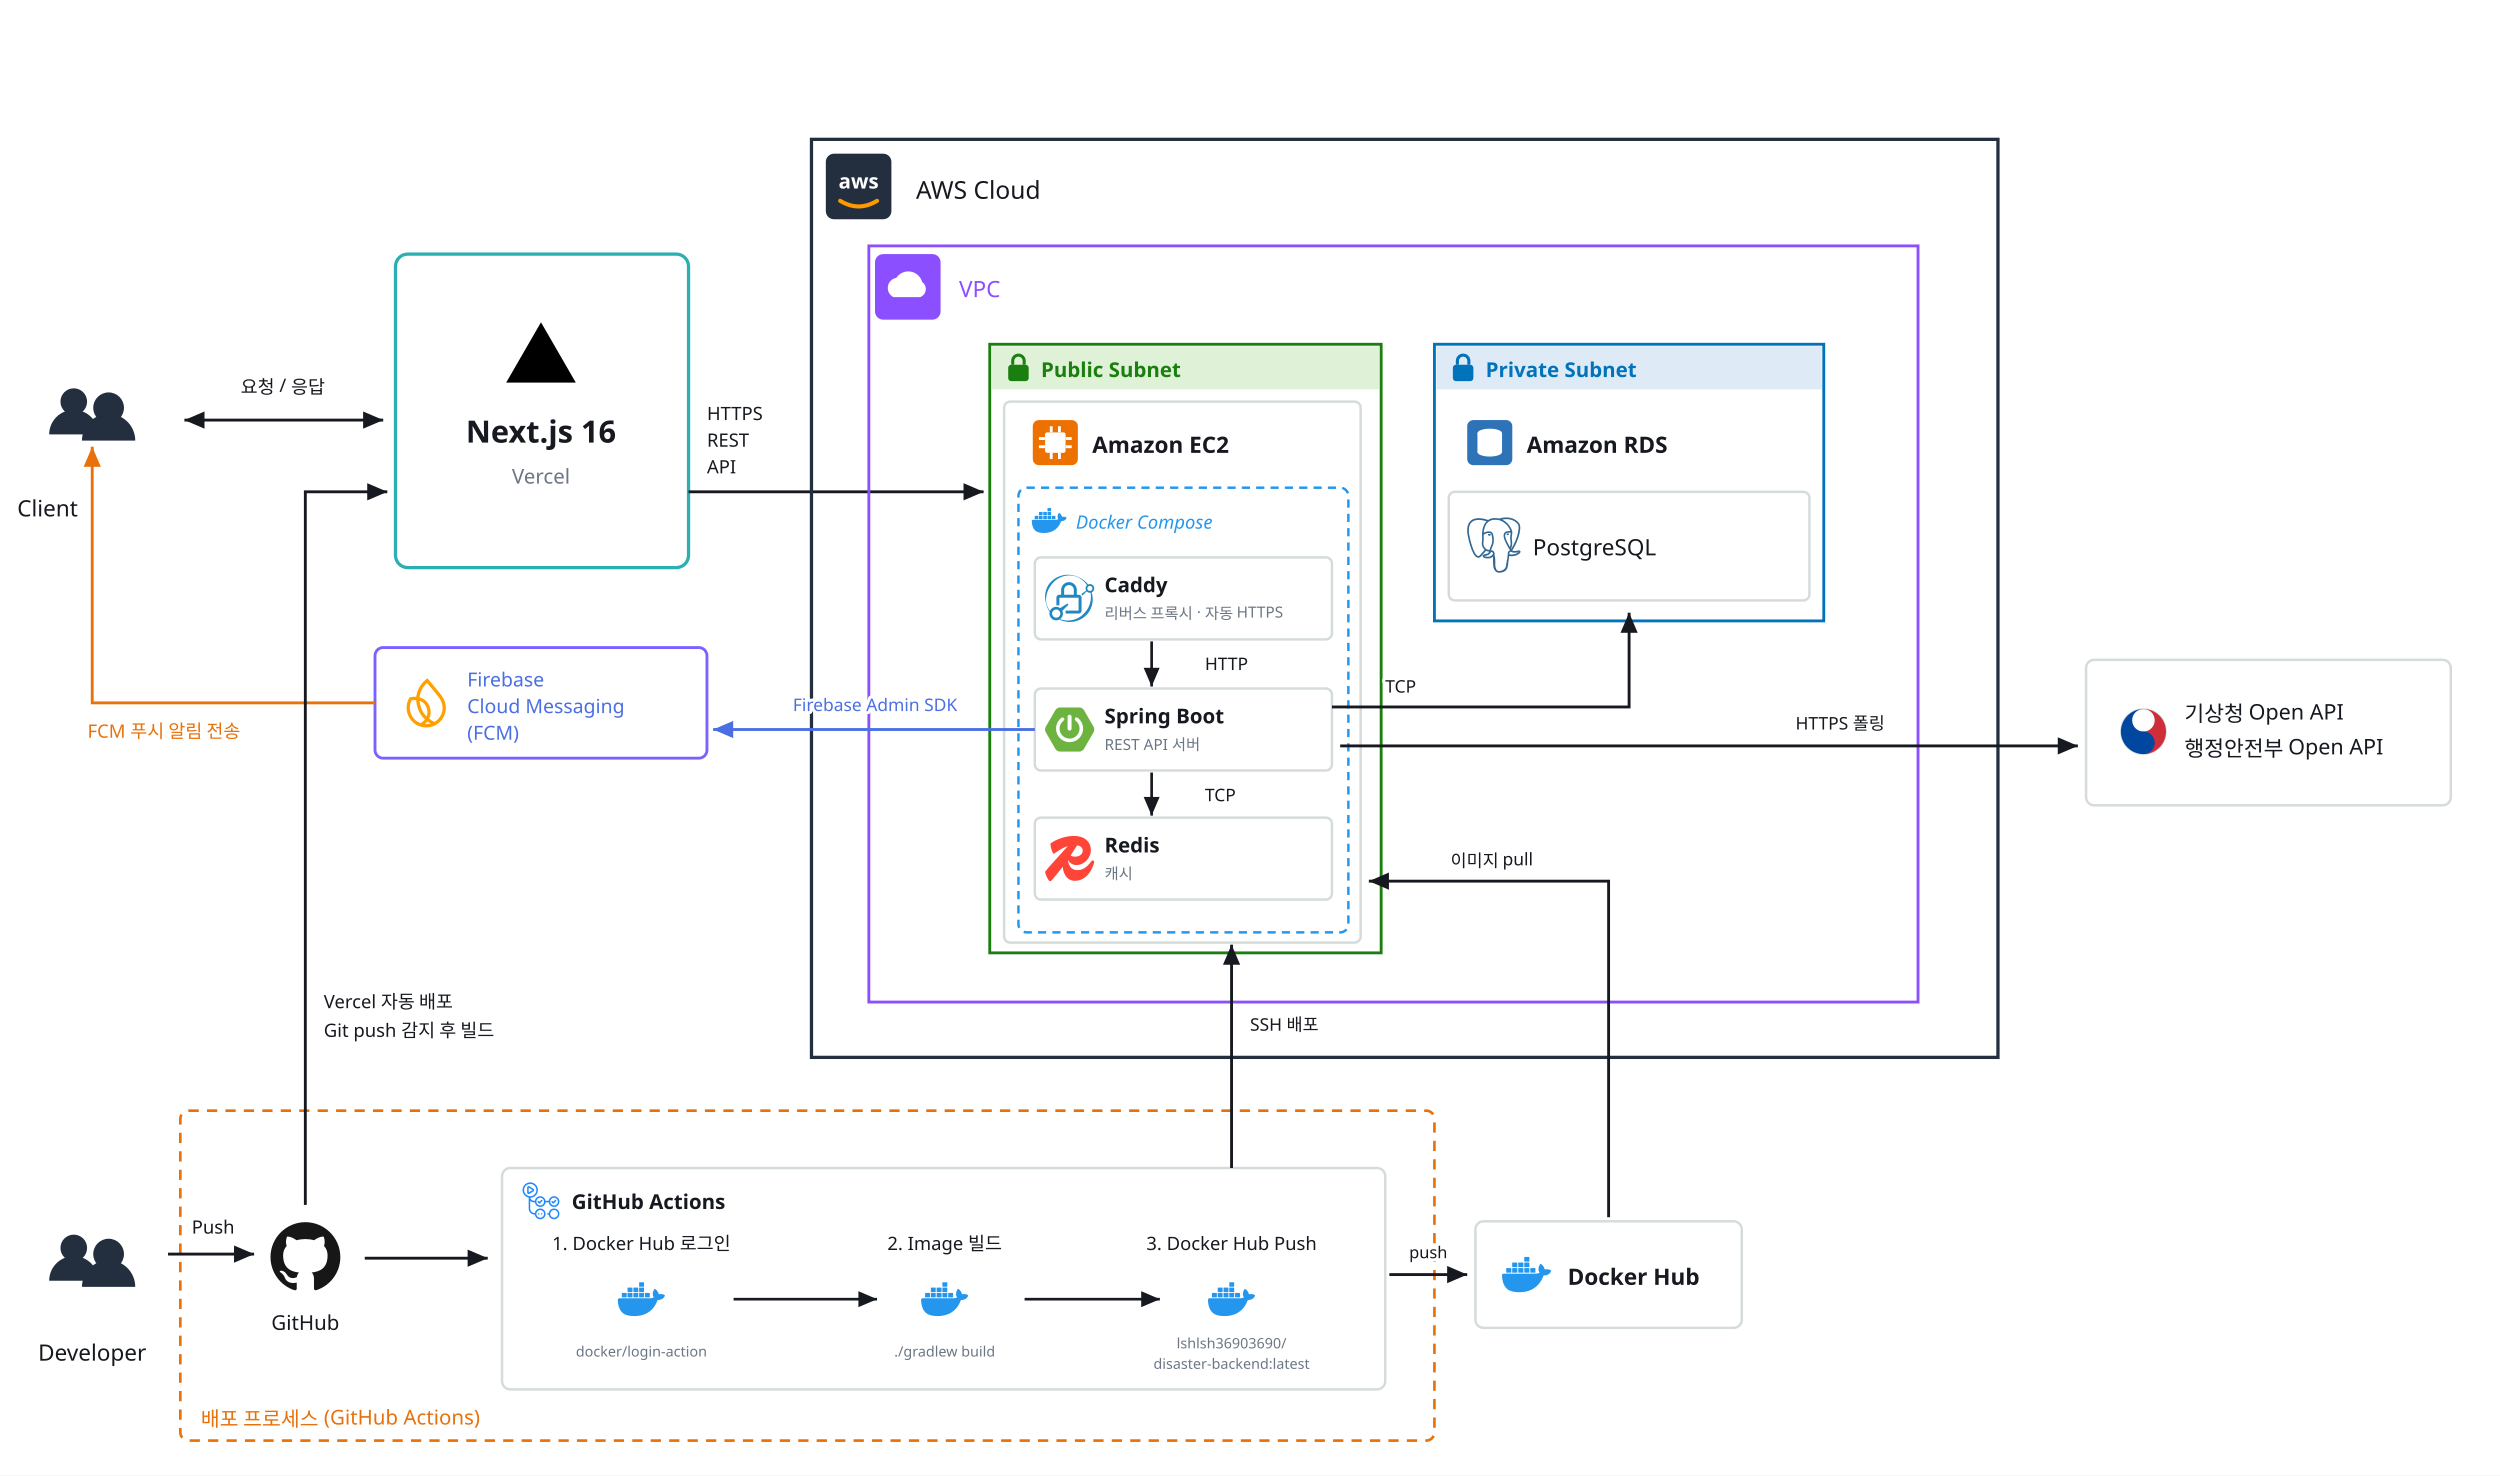
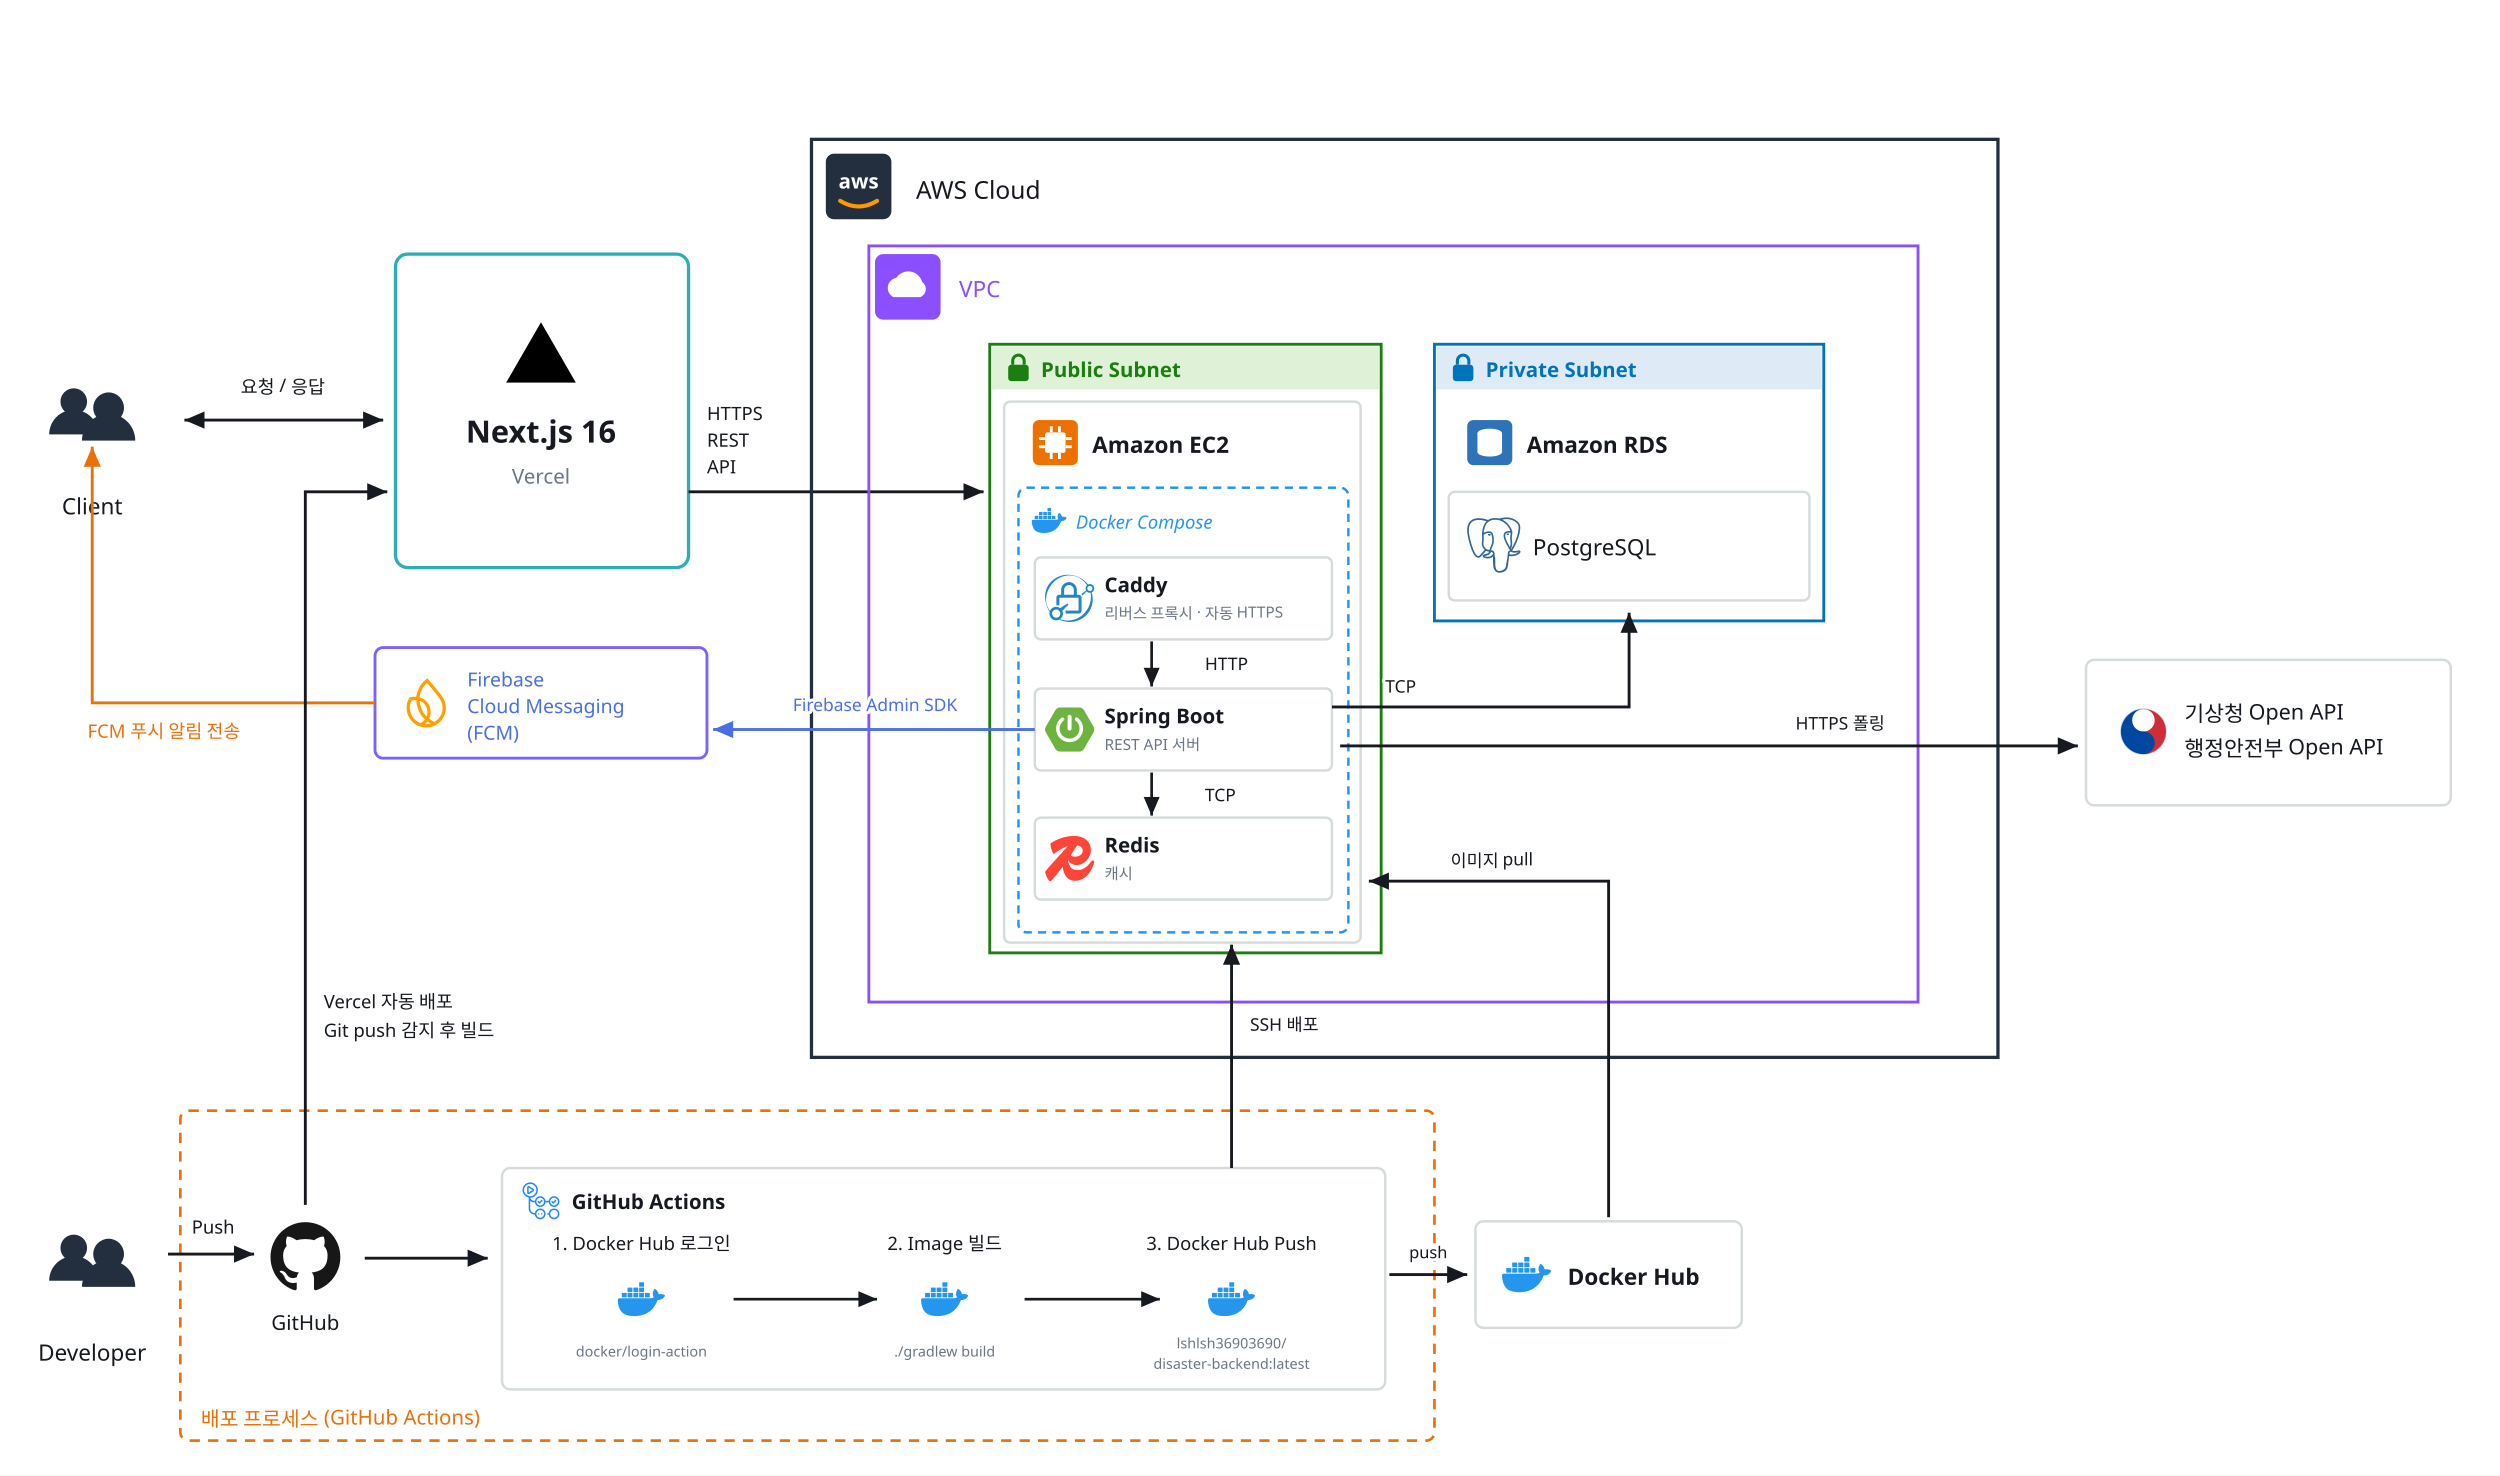
<svg xmlns="http://www.w3.org/2000/svg" viewBox="0 0 1220 720" width="1220" height="720" font-family="'Malgun Gothic','Apple SD Gothic Neo','Noto Sans KR','Segoe UI',sans-serif">
  <defs>
    <marker id="ah" markerWidth="8" markerHeight="8" refX="7" refY="3" orient="auto" markerUnits="strokeWidth">
      <path d="M0,0 L7,3 L0,6 Z" fill="#16191F" />
    </marker>
    <marker id="ahs" markerWidth="8" markerHeight="8" refX="0" refY="3" orient="auto" markerUnits="strokeWidth">
      <path d="M7,0 L0,3 L7,6 Z" fill="#16191F" />
    </marker>
    <marker id="ah-o" markerWidth="8" markerHeight="8" refX="7" refY="3" orient="auto" markerUnits="strokeWidth">
      <path d="M0,0 L7,3 L0,6 Z" fill="#E8710A" />
    </marker>
    <marker id="ah-b" markerWidth="8" markerHeight="8" refX="7" refY="3" orient="auto" markerUnits="strokeWidth">
      <path d="M0,0 L7,3 L0,6 Z" fill="#4A6FE3" />
    </marker>
  </defs>
  <rect width="1220" height="720" fill="#ffffff" />
  <g transform="translate(45,205)" fill="#232F3E">
    <circle cx="-9" cy="-9" r="6.5" />
    <path d="M-21,7 a12,12 0 0 1 24,0 z" />
    <circle cx="8" cy="-6" r="7.5" />
    <path d="M-5,10 a13,13 0 0 1 26,0 z" />
  </g>
-   <text x="38" y="252" text-anchor="end" font-size="11" fill="#16191F">Client</text>
+   <text x="45" y="251" text-anchor="middle" font-size="11" fill="#16191F" paint-order="stroke" stroke="#ffffff" stroke-width="4.5" stroke-linejoin="round">Client</text>
  <text x="138" y="192" text-anchor="middle" font-size="9" fill="#16191F">요청 / 응답</text>
  <line x1="90" y1="205" x2="187" y2="205" stroke="#16191F" stroke-width="1.4" marker-end="url(#ah)" marker-start="url(#ahs)" />
  <rect x="193" y="124" width="143" height="153" rx="6" fill="#ffffff" stroke="#2BAFB0" stroke-width="1.6" />
  <g transform="translate(247.00,155.00) scale(1.4167)">
    <path d="m12 1.608 12 20.784H0Z" fill="#000000" />
  </g>
  <text x="264" y="216" text-anchor="middle" font-size="15" font-weight="700" fill="#16191F">Next.js 16</text>
  <text x="264" y="236" text-anchor="middle" font-size="10" fill="#6B7684">Vercel</text>
  <text x="345" y="205" font-size="9" fill="#16191F">HTTPS</text>
  <text x="345" y="218" font-size="9" fill="#16191F">REST</text>
  <text x="345" y="231" font-size="9" fill="#16191F">API</text>
  <line x1="336" y1="240" x2="480" y2="240" stroke="#16191F" stroke-width="1.4" marker-end="url(#ah)" />
  <rect x="396" y="68" width="579" height="448" fill="none" stroke="#232F3E" stroke-width="1.6" />
  <g transform="translate(403,75)">
    <rect width="32" height="32" rx="4" fill="#232F3E" />
    <text x="16" y="17" text-anchor="middle" font-size="10" font-weight="700" fill="#ffffff">aws</text>
    <path d="M7,23 q9,5.5 18,0" fill="none" stroke="#FF9900" stroke-width="2" stroke-linecap="round" />
  </g>
  <text x="447" y="97" font-size="12" fill="#16191F">AWS Cloud</text>
  <rect x="424" y="120" width="512" height="369" fill="none" stroke="#8C4FFF" stroke-width="1.4" />
  <g transform="translate(427,124)">
    <rect width="32" height="32" rx="4" fill="#8C4FFF" />
    <path d="M9,21 a5,5 0 0 1 1.4,-9.4 a7,7 0 0 1 12.6,2 a4.2,4.2 0 0 1 -1,7.4 z" fill="#ffffff" />
  </g>
  <text x="468" y="145" font-size="11" fill="#8C4FFF">VPC</text>
  <rect x="483" y="168" width="191" height="297" fill="none" stroke="#1B7F0F" stroke-width="1.4" />
  <rect x="484" y="169" width="189" height="21" fill="#DFF2D8" />
  <g transform="translate(492,173)">
    <rect x="0" y="5" width="10" height="8" rx="1.5" fill="#1B7F0F" />
    <path d="M2.2,5 v-1.9 a2.8,2.8 0 0 1 5.6,0 v1.9" fill="none" stroke="#1B7F0F" stroke-width="1.5" />
  </g>
  <text x="508" y="184" font-size="10" font-weight="600" fill="#1B7F0F">Public Subnet</text>
  <rect x="490" y="196" width="174" height="264" rx="3" fill="#ffffff" stroke="#D5DBDB" stroke-width="1.2" />
  <g transform="translate(504,205)">
    <rect width="22" height="22" rx="3" fill="#ED7100" />
    <rect x="6" y="6" width="10" height="10" rx="1" fill="#ffffff" />
    <g stroke="#ffffff" stroke-width="1.4">
      <path d="M9,3 v3 M13,3 v3 M9,16 v3 M13,16 v3 M3,9 h3 M3,13 h3 M16,9 h3 M16,13 h3" />
    </g>
  </g>
  <text x="533" y="221" font-size="11" font-weight="700" fill="#16191F">Amazon EC2</text>
  <rect x="497" y="238" width="161" height="217" rx="4" fill="none" stroke="#2496ED" stroke-width="1.2" stroke-dasharray="4 3" />
  <g transform="translate(503.50,245.50) scale(0.7083)">
    <path d="M13.983 11.078h2.119a.186.186 0 00.186-.185V9.006a.186.186 0 00-.186-.186h-2.119a.185.185 0 00-.185.185v1.888c0 .102.083.185.185.185m-2.954-5.43h2.118a.186.186 0 00.186-.186V3.574a.186.186 0 00-.186-.185h-2.118a.185.185 0 00-.185.185v1.888c0 .102.082.185.185.185m0 2.716h2.118a.187.187 0 00.186-.186V6.29a.186.186 0 00-.186-.185h-2.118a.185.185 0 00-.185.185v1.887c0 .102.082.185.185.186m-2.93 0h2.12a.186.186 0 00.184-.186V6.29a.185.185 0 00-.185-.185H8.1a.185.185 0 00-.185.185v1.887c0 .102.083.185.185.186m-2.964 0h2.119a.186.186 0 00.185-.186V6.29a.185.185 0 00-.185-.185H5.136a.186.186 0 00-.186.185v1.887c0 .102.084.185.186.186m5.893 2.715h2.118a.186.186 0 00.186-.185V9.006a.186.186 0 00-.186-.186h-2.118a.185.185 0 00-.185.185v1.888c0 .102.082.185.185.185m-2.93 0h2.12a.185.185 0 00.184-.185V9.006a.185.185 0 00-.184-.186h-2.12a.185.185 0 00-.184.185v1.888c0 .102.083.185.185.185m-2.964 0h2.119a.185.185 0 00.185-.185V9.006a.185.185 0 00-.184-.186h-2.12a.186.186 0 00-.186.186v1.887c0 .102.084.185.186.185m-2.92 0h2.12a.185.185 0 00.184-.185V9.006a.185.185 0 00-.184-.186h-2.12a.185.185 0 00-.184.185v1.888c0 .102.082.185.185.185M23.763 9.89c-.065-.051-.672-.51-1.954-.51-.338.001-.676.03-1.01.087-.248-1.7-1.653-2.53-1.716-2.566l-.344-.199-.226.327c-.284.438-.49.922-.612 1.43-.23.97-.09 1.882.403 2.661-.595.332-1.55.413-1.744.42H.751a.751.751 0 00-.75.748 11.376 11.376 0 00.692 4.062c.545 1.428 1.355 2.48 2.41 3.124 1.18.723 3.1 1.137 5.275 1.137.983.003 1.963-.086 2.93-.266a12.248 12.248 0 003.823-1.389c.98-.567 1.86-1.288 2.61-2.136 1.252-1.418 1.998-2.997 2.553-4.4h.221c1.372 0 2.215-.549 2.68-1.009.309-.293.55-.65.707-1.046l.098-.288Z" fill="#2496ED" />
  </g>
  <text x="525" y="258" font-size="9" font-style="italic" fill="#2496ED">Docker Compose</text>
  <rect x="505" y="272" width="145" height="40" rx="3" fill="#ffffff" stroke="#D5DBDB" stroke-width="1.2" />
  <g transform="translate(510.00,280.00) scale(1)">
    <path d="M11.094.47c-.842 0-1.696.092-2.552.288a11.37 11.37 0 0 0-4.87 2.423 10.632 10.632 0 0 0-2.36 2.826A10.132 10.132 0 0 0 .305 8.582c-.398 1.62-.4 3.336-.043 5.048.085.405.183.809.31 1.212a11.85 11.85 0 0 0 1.662 3.729 3.273 3.273 0 0 0-.086.427 3.323 3.323 0 0 0 2.848 3.71 3.279 3.279 0 0 0 1.947-.346c1.045.51 2.17.864 3.339 1.04a11.66 11.66 0 0 0 4.285-.155 11.566 11.566 0 0 0 4.936-2.485 10.643 10.643 0 0 0 2.352-2.894 11.164 11.164 0 0 0 1.356-4.424 11.214 11.214 0 0 0-.498-4.335c.175-.077.338-.175.486-.293a.444.444 89.992 0 0 .001 0c.402-.322.693-.794.777-1.342a2.146 2.146 0 0 0-1.79-2.434 2.115 2.115 0 0 0-1.205.171c-.038-.043-.078-.086-.113-.13a11.693 11.693 0 0 0-3.476-2.93 13.348 13.348 0 0 0-1.76-.81 13.55 13.55 0 0 0-2.06-.613A12.121 12.121 0 0 0 11.093.47Zm.714.328c.345-.004.688.01 1.028.042a9.892 9.892 0 0 1 2.743.639c.984.39 1.89.958 2.707 1.632.803.662 1.502 1.45 2.091 2.328.026.039.048.08.07.12a2.12 2.12 0 0 0-.435 2.646c-.158.114-.97.692-1.634 1.183-.414.308-.733.557-.733.557l.581.68s.296-.276.665-.638c.572-.562 1.229-1.233 1.395-1.403a2.122 2.122 0 0 0 1.907.677 11.229 11.229 0 0 1-.013 4.046 11.41 11.41 0 0 1-1.475 3.897 12.343 12.343 0 0 1-2.079 2.587c-1.19 1.125-2.633 2.022-4.306 2.531a10.826 10.826 0 0 1-3.973.484 11.04 11.04 0 0 1-3.057-.652 3.304 3.304 0 0 0 1.417-2.294 3.275 3.275 0 0 0-.294-1.842c.18-.162.403-.363.656-.6 1.015-.955 2.353-2.303 2.353-2.303l-.47-.599s-1.63.972-2.801 1.728c-.307.198-.573.378-.777.517a3.273 3.273 0 0 0-1.516-.611c-1.507-.198-2.927.672-3.487 2.017a10.323 10.323 0 0 1-.695-1.078A10.92 10.92 0 0 1 .728 14.8a10.35 10.35 0 0 1-.2-1.212c-.164-1.653.103-3.258.629-4.754a12.95 12.95 0 0 1 1.087-2.288c.57-.968 1.248-1.872 2.069-2.656A11.013 11.013 0 0 1 11.808.797Zm-.147 3.257a3.838 3.838 0 0 0-3.82 3.82v2.36h-.94c-.751 0-1.377.625-1.377 1.377v3.8h1.46v-3.718h9.354v6.264H10.02v1.46h6.4c.751 0 1.377-.625 1.377-1.377v-6.43c0-.751-.626-1.377-1.377-1.377h-.94v-2.36a3.838 3.838 0 0 0-3.82-3.819zm0 1.46a2.371 2.371 0 0 1 2.36 2.36v2.36H9.3v-2.36a2.372 2.372 0 0 1 2.36-2.36zm10.141.392a1.253 1.253 0 0 1 1.296 1.434c-.049.319-.217.59-.453.78-.266.213-.61.318-.968.264a1.253 1.253 0 0 1-1.045-1.42 1.255 1.255 0 0 1 1.17-1.058zM5.384 17.425a2.02 2.02 0 0 1 1.917 1.298c.116.3.159.628.114.967a2.015 2.015 0 0 1-2.249 1.728 2.016 2.016 0 0 1-1.727-2.25 2.017 2.017 0 0 1 1.945-1.743z" fill="#1F88C0" />
  </g>
  <text x="539" y="289" font-size="10" font-weight="700" fill="#16191F">Caddy</text>
  <text x="539" y="302" font-size="7.5" fill="#6B7684">리버스 프록시 · 자동 HTTPS</text>
  <line x1="562" y1="313" x2="562" y2="335" stroke="#16191F" stroke-width="1.3" marker-end="url(#ah)" />
  <text x="588" y="327" font-size="8.5" fill="#16191F" paint-order="stroke" stroke="#ffffff" stroke-width="3" stroke-linejoin="round">HTTP</text>
  <rect x="505" y="336" width="145" height="40" rx="3" fill="#ffffff" stroke="#D5DBDB" stroke-width="1.2" />
  <g transform="translate(510.00,344.00) scale(1)">
    <path d="m23.693 10.706-4.73-8.184c-.409-.711-1.417-1.294-2.24-1.294H7.272c-.819 0-1.831.584-2.24 1.294L.307 10.706c-.409.711-.409 1.873 0 2.584l4.725 8.189c.409.711 1.417 1.294 2.24 1.294h9.455c.819 0 1.826-.584 2.24-1.294l4.725-8.189c.409-.711.409-1.873 0-2.584zM10.976 5.755c0-.536.438-.974.974-.974s.974.438.974.974v5.822c0 .537-.438.974-.974.974s-.974-.438-.974-.974zm.974 12.429c-3.643 0-6.608-2.965-6.608-6.608.005-2.09.993-4.052 2.668-5.304a.866.866 0 0 1 1.214.179.866.866 0 0 1-.179 1.214c-2.16 1.605-2.612 4.659-1.007 6.819 1.605 2.16 4.659 2.612 6.819 1.007 1.238-.918 1.967-2.372 1.967-3.916a4.897 4.897 0 0 0-1.986-3.925c-.386-.282-.466-.828-.184-1.214.282-.386.828-.466 1.214-.183 1.69 1.247 2.683 3.224 2.687 5.323 0 3.647-2.965 6.608-6.608 6.608z" fill="#6DB33F" />
  </g>
  <text x="539" y="353" font-size="10" font-weight="700" fill="#16191F">Spring Boot</text>
  <text x="539" y="366" font-size="7.5" fill="#6B7684">REST API 서버</text>
  <line x1="562" y1="377" x2="562" y2="398" stroke="#16191F" stroke-width="1.3" marker-end="url(#ah)" />
  <text x="588" y="391" font-size="8.5" fill="#16191F" paint-order="stroke" stroke="#ffffff" stroke-width="3" stroke-linejoin="round">TCP</text>
  <rect x="505" y="399" width="145" height="40" rx="3" fill="#ffffff" stroke="#D5DBDB" stroke-width="1.2" />
  <g transform="translate(510.00,407.00) scale(1)">
    <path d="M22.71 13.145c-1.66 2.092-3.452 4.483-7.038 4.483-3.203 0-4.397-2.825-4.48-5.12.701 1.484 2.073 2.685 4.214 2.63 4.117-.133 6.94-3.852 6.94-7.239 0-4.05-3.022-6.972-8.268-6.972-3.752 0-8.4 1.428-11.455 3.685C2.59 6.937 3.885 9.958 4.35 9.626c2.648-1.904 4.748-3.13 6.784-3.744C8.12 9.244.886 17.05 0 18.425c.1 1.261 1.66 4.648 2.424 4.648.232 0 .431-.133.664-.365a100.49 100.49 0 0 0 5.54-6.765c.222 3.104 1.748 6.898 6.014 6.898 3.819 0 7.604-2.756 9.33-8.965.2-.764-.73-1.361-1.261-.73zm-4.349-5.013c0 1.959-1.926 2.922-3.685 2.922-.941 0-1.664-.247-2.235-.568 1.051-1.592 2.092-3.225 3.21-4.973 1.972.334 2.71 1.43 2.71 2.619z" fill="#FF4438" />
  </g>
  <text x="539" y="416" font-size="10" font-weight="700" fill="#16191F">Redis</text>
  <text x="539" y="429" font-size="7.5" fill="#6B7684">캐시</text>
  <rect x="700" y="168" width="190" height="135" fill="none" stroke="#0073BB" stroke-width="1.4" />
  <rect x="701" y="169" width="188" height="21" fill="#DEEBF7" />
  <g transform="translate(709,173)">
    <rect x="0" y="5" width="10" height="8" rx="1.5" fill="#0073BB" />
    <path d="M2.2,5 v-1.9 a2.8,2.8 0 0 1 5.6,0 v1.9" fill="none" stroke="#0073BB" stroke-width="1.5" />
  </g>
  <text x="725" y="184" font-size="10" font-weight="600" fill="#0073BB">Private Subnet</text>
  <g transform="translate(716,205)">
    <rect width="22" height="22" rx="3" fill="#2E73B8" />
    <g fill="#ffffff" transform="translate(11,11)">
      <ellipse cy="-4.6" rx="6" ry="2.2" />
      <rect x="-6" y="-4.6" width="12" height="9.2" />
      <ellipse cy="4.6" rx="6" ry="2.2" />
    </g>
  </g>
  <text x="745" y="221" font-size="11" font-weight="700" fill="#16191F">Amazon RDS</text>
  <rect x="707" y="240" width="176" height="53" rx="3" fill="#ffffff" stroke="#D5DBDB" stroke-width="1.2" />
  <g transform="translate(715.50,252.50) scale(1.125)">
    <path d="M23.559 14.723a.527.527 0 0 0-.056-.119c-.139-.263-.477-.342-1.007-.232-1.653.341-2.293.131-2.526-.019 1.342-2.048 2.445-4.522 3.041-6.83.271-1.051.798-3.524.122-4.732a1.564 1.564 0 0 0-.151-.235C21.693.909 19.801.025 17.51.001c-1.495-.016-2.771.346-3.116.479a9.449 9.449 0 0 0-.516-.082 8.044 8.044 0 0 0-1.311-.128c-1.182-.018-2.204.264-3.05.841-.857-.321-4.789-1.645-7.222.079C.936 2.153.309 3.873.43 6.304c.041.818.507 3.334 1.242 5.744.46 1.506.939 2.702 1.433 3.582.553.994 1.126 1.593 1.714 1.79.447.149 1.133.144 1.858-.728.801-.964 1.59-1.826 1.945-2.207.435.235.906.362 1.39.377a.057.057 0 0 0 0.0.004 11.031 11.031 0 0 0-.247.305c-.339.43-.409.52-1.5.744-.31.064-1.134.234-1.146.811-.003.122.033.231.092.327.227.423.922.61 1.015.633 1.335.334 2.504.092 3.371-.679-.017 2.231.077 4.417.345 5.087.221.553.762 1.905 2.469 1.904.251 0 .526-.029.83-.094 1.782-.382 2.556-1.17 2.855-2.906.15-.871.402-2.875.539-4.101.017-.07.036-.121.057-.136.001-.001.07-.047.427.031a.367.367 0 0 0 .044.007l.254.022.015.001c.847.038 1.911-.143 2.531-.431.644-.299 1.806-1.032 1.595-1.67zM2.371 11.877c-.744-2.436-1.178-4.885-1.212-5.572-.109-2.171.417-3.683 1.562-4.493 1.837-1.299 4.84-.541 6.108-.13-.003.003-.007.006-.01.009-2.024 2.044-1.976 5.536-1.971 5.75-0.0.082.007.199.016.359.035.587.1 1.68-.073 2.918-.161 1.15.194 2.276.973 3.089.081.084.165.163.252.237-.347.371-1.1 1.193-1.903 2.158-.568.682-.96.552-1.089.509-.392-.131-.813-.587-1.238-1.322-.48-.839-.964-2.032-1.415-3.513zm6.007 5.087c-.171-.043-.327-.113-.432-.177.089-.039.237-.09.483-.141 1.283-.264 1.482-.451 1.914-1.0.099-.126.212-.269.367-.443a.355.355 0 0 0 .074-.13c.171-.151.272-.11.437-.042.156.065.308.26.369.475.029.102.062.294-.045.444-.904 1.266-2.222 1.249-3.168 1.013zm2.094-3.988-.052.141c-.133.357-.257.688-.333 1.003-.667-.002-1.317-.287-1.81-.802-.628-.655-.913-1.566-.782-2.5.183-1.308.115-2.447.079-3.059-.005-.086-.009-.161-.012-.22.296-.262 1.666-.996 2.643-.772.446.102.718.406.831.928.585 2.704.077 3.831-.33 4.736-.084.187-.163.363-.231.545zm7.364 4.572c-.017.177-.036.376-.062.596l-.146.438a.355.355 0 0 0-.018.108c-.006.475-.054.649-.115.869-.063.229-.135.489-.179 1.058-.11 1.414-.878 2.227-2.417 2.557-1.516.325-1.784-.497-2.021-1.222a6.582 6.582 0 0 0-.077-.227c-.215-.586-.191-1.412-.157-2.555.017-.561-.025-1.901-.33-2.646.004-.293.011-.591.019-.892a.353.353 0 0 0-.015-.113 1.493 1.493 0 0 0-.044-.208c-.123-.428-.421-.787-.78-.935-.142-.059-.404-.167-.718-.087.067-.276.183-.588.309-.925l.053-.142c.059-.16.134-.326.213-.501.426-.948 1.011-2.245.377-5.177-.237-1.098-1.03-1.634-2.232-1.51-.721.075-1.38.365-1.709.532a5.672 5.672 0 0 0-.196.104c.092-1.106.439-3.174 1.736-4.482a4.031 4.031 0 0 1 .303-.276.353.353 0 0 0 .145-.064c.752-.571 1.694-.851 2.802-.833.409.007.802.034 1.174.081 1.939.354 3.244 1.447 4.036 2.383.814.962 1.255 1.931 1.431 2.454-1.323-.135-2.223.127-2.68.779-.993 1.419.543 4.173 1.281 5.496.135.243.252.452.289.541.24.583.551.971.779 1.255.07.087.137.171.189.245-.401.116-1.121.383-1.055 1.717-.012.156-.042.447-.083.815-.046.208-.07.46-.099.766zm.89-1.621c-.041-.832.269-.918.597-1.01a2.857 2.857 0 0 0 .135-.041 1.202 1.202 0 0 0 .134.103c.57.377 1.582.421 3.007.134-.202.177-.519.399-.953.601-.41.19-1.096.333-1.747.364-.72.034-1.086-.081-1.172-.151zm.57-9.271c-.006.351-.054.669-.105 1.002-.055.358-.112.727-.126 1.176-.014.437.04.891.093 1.33.107.887.216 1.8-.207 2.701a3.527 3.527 0 0 1-.188-.386c-.053-.128-.167-.333-.325-.616-.616-1.104-2.057-3.69-1.319-4.745.38-.543 1.341-.566 2.178-.463zm.228 7.014a12.376 12.376 0 0 0-.085-.107l-.035-.044c.726-1.2.584-2.386.458-3.438-.052-.432-.101-.84-.088-1.223.013-.406.067-.754.118-1.091.064-.415.129-.844.111-1.351.013-.053.019-.116.012-.19-.046-.485-.6-1.938-1.729-3.253-.608-.707-1.49-1.497-2.689-2.039.525-.107 1.233-.203 2.024-.186 2.051.046 3.675.814 4.824 2.282a.908.908 0 0 1 .067.1c.723 1.356-.276 6.275-2.987 10.54zm-8.817-6.116c-.025.179-.309.422-.621.422a.582.582 0 0 1-.081-.006c-.187-.026-.377-.144-.506-.316-.046-.06-.12-.178-.105-.284.005-.04.026-.099.092-.149.118-.089.352-.123.61-.087.316.044.643.194.611.419zm7.931-.411c.011.079-.049.201-.153.31-.068.072-.212.196-.408.223a.546.546 0 0 1-.075.005c-.293 0-.541-.234-.561-.372-.024-.176.264-.311.561-.352.297-.041.611.009.636.185z" fill="#336791" />
  </g>
  <text x="748" y="271" font-size="11" fill="#16191F">PostgreSQL</text>
  <path d="M650,345 H795 V299" fill="none" stroke="#16191F" stroke-width="1.4" marker-end="url(#ah)" />
  <text x="676" y="338" font-size="8.5" fill="#16191F" paint-order="stroke" stroke="#ffffff" stroke-width="3" stroke-linejoin="round">TCP</text>
  <rect x="1018" y="322" width="178" height="71" rx="4" fill="#ffffff" stroke="#D5DBDB" stroke-width="1.2" />
  <g transform="translate(1046,357)">
    <circle r="11" fill="#ffffff" stroke="#D5DBDB" stroke-width="0.8" />
    <path d="M0,-11 A11,11 0 0 1 0,11 A5.5,5.5 0 0 1 0,0 A5.5,5.5 0 0 0 0,-11 Z" fill="#CD2E3A" />
    <path d="M0,11 A11,11 0 0 1 0,-11 A5.5,5.5 0 0 0 0,0 A5.5,5.5 0 0 1 0,11 Z" fill="#0047A0" />
  </g>
  <text x="1066" y="352" font-size="10.5" fill="#16191F">기상청 Open API</text>
  <text x="1066" y="369" font-size="10.5" fill="#16191F">행정안전부 Open API</text>
  <line x1="654" y1="364" x2="1014" y2="364" stroke="#16191F" stroke-width="1.4" marker-end="url(#ah)" />
  <text x="898" y="356" text-anchor="middle" font-size="8.5" fill="#16191F" paint-order="stroke" stroke="#ffffff" stroke-width="3" stroke-linejoin="round">HTTPS 폴링</text>
  <rect x="183" y="316" width="162" height="54" rx="4" fill="#ffffff" stroke="#7B61FF" stroke-width="1.4" />
  <g transform="translate(196.00,331.00) scale(1)">
    <path d="M19.455 8.369c-.538-.748-1.778-2.285-3.681-4.569-.826-.991-1.535-1.832-1.884-2.245a146 146 0 0 0-.488-.576l-.207-.245-.113-.133-.022-.032-.01-.005L12.57 0l-.609.488c-1.555 1.246-2.828 2.851-3.681 4.64-.523 1.064-.864 2.105-1.043 3.176-.047.241-.088.489-.121.738-.209-.017-.421-.028-.632-.033-.018-.001-.035-.002-.059-.003a7.46 7.46 0 0 0-2.28.274l-.317.089-.163.286c-.765 1.342-1.198 2.869-1.252 4.416-.07 2.01.477 3.954 1.583 5.625 1.082 1.633 2.61 2.882 4.42 3.611l.236.095.071.025.003-.001a9.59 9.59 0 0 0 2.941.568q.171.006.342.006c1.273 0 2.513-.249 3.69-.742l.008.004.313-.145a9.63 9.63 0 0 0 3.927-3.335c1.01-1.49 1.577-3.234 1.641-5.042.075-2.161-.643-4.304-2.133-6.371m-7.083 6.695c.328 1.244.264 2.44-.191 3.558-1.135-1.12-1.967-2.352-2.475-3.665-.543-1.404-.87-2.74-.974-3.975.48.157.922.366 1.315.622 1.132.737 1.914 1.902 2.325 3.461zm.207 6.022c.482.368.99.712 1.513 1.028-.771.21-1.565.302-2.369.273a8 8 0 0 1-.373-.022c.458-.394.869-.823 1.228-1.279zm1.347-6.431c-.516-1.957-1.527-3.437-3.002-4.398-.647-.421-1.385-.741-2.194-.95.011-.134.026-.268.043-.4.014-.113.03-.216.046-.313.133-.689.332-1.37.589-2.025.099-.25.206-.499.321-.74l.004-.008c.177-.358.376-.719.61-1.105l.092-.152-.003-.001c.544-.851 1.197-1.627 1.942-2.311l.288.341c.672.796 1.304 1.548 1.878 2.237 1.291 1.549 2.966 3.583 3.612 4.48 1.277 1.771 1.893 3.579 1.83 5.375-.049 1.395-.461 2.755-1.195 3.933-.694 1.116-1.661 2.05-2.8 2.708-.636-.318-1.559-.839-2.539-1.599.79-1.575.952-3.28.479-5.072zm-2.575 5.397c-.725.939-1.587 1.55-2.09 1.856-.081-.029-.163-.06-.243-.093l-.065-.026c-1.49-.616-2.747-1.656-3.635-3.01-.907-1.384-1.356-2.993-1.298-4.653.041-1.19.338-2.327.882-3.379.316-.07.638-.114.96-.131l.084-.002c.162-.003.324-.003.478 0 .227.011.454.035.677.07.073 1.513.445 3.145 1.105 4.852.637 1.644 1.694 3.162 3.144 4.515z" fill="#FFA000" />
  </g>
  <text x="228" y="335" font-size="9.5" fill="#4A6FE3">Firebase</text>
  <text x="228" y="348" font-size="9.5" fill="#4A6FE3">Cloud Messaging</text>
  <text x="228" y="361" font-size="9.5" fill="#4A6FE3">(FCM)</text>
  <line x1="505" y1="356" x2="348" y2="356" stroke="#4A6FE3" stroke-width="1.4" marker-end="url(#ah-b)" />
  <text x="427" y="347" text-anchor="middle" font-size="8.5" fill="#4A6FE3" paint-order="stroke" stroke="#ffffff" stroke-width="3" stroke-linejoin="round">Firebase Admin SDK</text>
  <path d="M183,343 H45 V218" fill="none" stroke="#E8710A" stroke-width="1.4" marker-end="url(#ah-o)" />
  <text x="80" y="360" text-anchor="middle" font-size="9" fill="#E8710A">FCM 푸시 알림 전송</text>
  <rect x="88" y="542" width="612" height="161" rx="4" fill="none" stroke="#E8710A" stroke-width="1.3" stroke-dasharray="5 4" />
  <text x="98" y="696" font-size="10" fill="#E8710A">배포 프로세스 (GitHub Actions)</text>
  <g transform="translate(45,618)" fill="#232F3E">
    <circle cx="-9" cy="-9" r="6.5" />
    <path d="M-21,7 a12,12 0 0 1 24,0 z" />
    <circle cx="8" cy="-6" r="7.5" />
    <path d="M-5,10 a13,13 0 0 1 26,0 z" />
  </g>
  <text x="45" y="664" text-anchor="middle" font-size="11" fill="#16191F">Developer</text>
  <text x="104" y="602" text-anchor="middle" font-size="9" fill="#16191F">Push</text>
  <line x1="82" y1="612" x2="124" y2="612" stroke="#16191F" stroke-width="1.4" marker-end="url(#ah)" />
  <g transform="translate(132,596) scale(1.42)">
    <path fill="#181717" d="M12 .297c-6.63 0-12 5.373-12 12 0 5.303 3.438 9.8 8.205 11.385.6.113.82-.258.82-.577       0-.285-.01-1.04-.015-2.04-3.338.724-4.042-1.61-4.042-1.61C4.422 18.07 3.633 17.7 3.633 17.7c-1.087-.744.084-.729.084-.729       1.205.084 1.838 1.236 1.838 1.236 1.07 1.835 2.809 1.305 3.495.998.108-.776.417-1.305.76-1.605-2.665-.3-5.466-1.332-5.466-5.93       0-1.31.465-2.38 1.235-3.22-.135-.303-.54-1.523.105-3.176 0 0 1.005-.322 3.3 1.23.96-.267 1.98-.399 3-.405 1.02.006 2.04.138 3       .405 2.28-1.552 3.285-1.23 3.285-1.23.645 1.653.24 2.873.12 3.176.765.84 1.23 1.91 1.23 3.22 0 4.61-2.805 5.625-5.475       5.92.42.36.81 1.096.81 2.22 0 1.606-.015 2.896-.015 3.286 0 .315.21.69.825.57C20.565 22.092 24 17.592 24 12.297c0-6.627-5.373-12-12-12" />
  </g>
  <text x="149" y="649" text-anchor="middle" font-size="10" fill="#16191F">GitHub</text>
  <line x1="178" y1="614" x2="238" y2="614" stroke="#16191F" stroke-width="1.4" marker-end="url(#ah)" />
  <rect x="245" y="570" width="431" height="108" rx="4" fill="#ffffff" stroke="#D5DBDB" stroke-width="1.2" />
  <g transform="translate(255.00,577.00) scale(0.75)">
    <path d="M10.984 13.836a.5.5 0 0 1-.353-.146l-.745-.743a.5.5 0 1 1 .706-.708l.392.391 1.181-1.18a.5.5 0 0 1 .708.707l-1.535 1.533a.504.504 0 0 1-.354.146zm9.353-.147l1.534-1.532a.5.5 0 0 0-.707-.707l-1.181 1.18-.392-.391a.5.5 0 1 0-.706.708l.746.743a.497.497 0 0 0 .706-.001zM4.527 7.452l2.557-1.585A1 1 0 0 0 7.09 4.17L4.533 2.56A1 1 0 0 0 3 3.406v3.196a1.001 1.001 0 0 0 1.527.85zm2.03-2.436L4 6.602V3.406l2.557 1.61zM24 12.5c0 1.93-1.57 3.5-3.5 3.5a3.503 3.503 0 0 1-3.46-3h-2.08a3.503 3.503 0 0 1-3.46 3 3.502 3.502 0 0 1-3.46-3h-.558c-.972 0-1.85-.399-2.482-1.042V17c0 1.654 1.346 3 3 3h.04c.244-1.693 1.7-3 3.46-3 1.93 0 3.5 1.57 3.5 3.5S13.43 24 11.5 24a3.502 3.502 0 0 1-3.46-3H8c-2.206 0-4-1.794-4-4V9.899A5.008 5.008 0 0 1 0 5c0-2.757 2.243-5 5-5s5 2.243 5 5a5.005 5.005 0 0 1-4.952 4.998A2.482 2.482 0 0 0 7.482 12h.558c.244-1.693 1.7-3 3.46-3a3.502 3.502 0 0 1 3.46 3h2.08a3.503 3.503 0 0 1 3.46-3c1.93 0 3.5 1.57 3.5 3.5zm-15 8c0 1.378 1.122 2.5 2.5 2.5s2.5-1.122 2.5-2.5-1.122-2.5-2.5-2.5S9 19.122 9 20.5zM5 9c2.206 0 4-1.794 4-4S7.206 1 5 1 1 2.794 1 5s1.794 4 4 4zm9 3.5c0-1.378-1.122-2.5-2.5-2.5S9 11.122 9 12.5s1.122 2.5 2.5 2.5 2.5-1.122 2.5-2.5zm9 0c0-1.378-1.122-2.5-2.5-2.5S18 11.122 18 12.5s1.122 2.5 2.5 2.5 2.5-1.122 2.5-2.5zm-13 8a.5.5 0 1 0 1 0 .5.5 0 0 0-1 0zm2 0a.5.5 0 1 0 1 0 .5.5 0 0 0-1 0zm12 0c0 1.93-1.57 3.5-3.5 3.5a3.503 3.503 0 0 1-3.46-3.002c-.007.001-.013.005-.021.005l-.506.017h-.017a.5.5 0 0 1-.016-.999l.506-.017c.018-.002.035.006.052.007A3.503 3.503 0 0 1 20.5 17c1.93 0 3.5 1.57 3.5 3.5zm-1 0c0-1.378-1.122-2.5-2.5-2.5S18 19.122 18 20.5s1.122 2.5 2.5 2.5 2.5-1.122 2.5-2.5z" fill="#2088FF" />
  </g>
  <text x="279" y="590" font-size="10" font-weight="600" fill="#16191F">GitHub Actions</text>
  <text x="313" y="610" text-anchor="middle" font-size="9" fill="#16191F">1. Docker Hub 로그인</text>
  <g transform="translate(301.50,622.50) scale(0.9583)">
    <path d="M13.983 11.078h2.119a.186.186 0 00.186-.185V9.006a.186.186 0 00-.186-.186h-2.119a.185.185 0 00-.185.185v1.888c0 .102.083.185.185.185m-2.954-5.43h2.118a.186.186 0 00.186-.186V3.574a.186.186 0 00-.186-.185h-2.118a.185.185 0 00-.185.185v1.888c0 .102.082.185.185.185m0 2.716h2.118a.187.187 0 00.186-.186V6.29a.186.186 0 00-.186-.185h-2.118a.185.185 0 00-.185.185v1.887c0 .102.082.185.185.186m-2.93 0h2.12a.186.186 0 00.184-.186V6.29a.185.185 0 00-.185-.185H8.1a.185.185 0 00-.185.185v1.887c0 .102.083.185.185.186m-2.964 0h2.119a.186.186 0 00.185-.186V6.29a.185.185 0 00-.185-.185H5.136a.186.186 0 00-.186.185v1.887c0 .102.084.185.186.186m5.893 2.715h2.118a.186.186 0 00.186-.185V9.006a.186.186 0 00-.186-.186h-2.118a.185.185 0 00-.185.185v1.888c0 .102.082.185.185.185m-2.93 0h2.12a.185.185 0 00.184-.185V9.006a.185.185 0 00-.184-.186h-2.12a.185.185 0 00-.184.185v1.888c0 .102.083.185.185.185m-2.964 0h2.119a.185.185 0 00.185-.185V9.006a.185.185 0 00-.184-.186h-2.12a.186.186 0 00-.186.186v1.887c0 .102.084.185.186.185m-2.92 0h2.12a.185.185 0 00.184-.185V9.006a.185.185 0 00-.184-.186h-2.12a.185.185 0 00-.184.185v1.888c0 .102.082.185.185.185M23.763 9.89c-.065-.051-.672-.51-1.954-.51-.338.001-.676.03-1.01.087-.248-1.7-1.653-2.53-1.716-2.566l-.344-.199-.226.327c-.284.438-.49.922-.612 1.43-.23.97-.09 1.882.403 2.661-.595.332-1.55.413-1.744.42H.751a.751.751 0 00-.75.748 11.376 11.376 0 00.692 4.062c.545 1.428 1.355 2.48 2.41 3.124 1.18.723 3.1 1.137 5.275 1.137.983.003 1.963-.086 2.93-.266a12.248 12.248 0 003.823-1.389c.98-.567 1.86-1.288 2.61-2.136 1.252-1.418 1.998-2.997 2.553-4.4h.221c1.372 0 2.215-.549 2.68-1.009.309-.293.55-.65.707-1.046l.098-.288Z" fill="#2496ED" />
  </g>
  <text x="313" y="662" text-anchor="middle" font-size="7" fill="#6B7684">docker/login-action</text>
  <line x1="358" y1="634" x2="428" y2="634" stroke="#16191F" stroke-width="1.3" marker-end="url(#ah)" />
  <text x="461" y="610" text-anchor="middle" font-size="9" fill="#16191F">2. Image 빌드</text>
  <g transform="translate(449.50,622.50) scale(0.9583)">
    <path d="M13.983 11.078h2.119a.186.186 0 00.186-.185V9.006a.186.186 0 00-.186-.186h-2.119a.185.185 0 00-.185.185v1.888c0 .102.083.185.185.185m-2.954-5.43h2.118a.186.186 0 00.186-.186V3.574a.186.186 0 00-.186-.185h-2.118a.185.185 0 00-.185.185v1.888c0 .102.082.185.185.185m0 2.716h2.118a.187.187 0 00.186-.186V6.29a.186.186 0 00-.186-.185h-2.118a.185.185 0 00-.185.185v1.887c0 .102.082.185.185.186m-2.93 0h2.12a.186.186 0 00.184-.186V6.29a.185.185 0 00-.185-.185H8.1a.185.185 0 00-.185.185v1.887c0 .102.083.185.185.186m-2.964 0h2.119a.186.186 0 00.185-.186V6.29a.185.185 0 00-.185-.185H5.136a.186.186 0 00-.186.185v1.887c0 .102.084.185.186.186m5.893 2.715h2.118a.186.186 0 00.186-.185V9.006a.186.186 0 00-.186-.186h-2.118a.185.185 0 00-.185.185v1.888c0 .102.082.185.185.185m-2.93 0h2.12a.185.185 0 00.184-.185V9.006a.185.185 0 00-.184-.186h-2.12a.185.185 0 00-.184.185v1.888c0 .102.083.185.185.185m-2.964 0h2.119a.185.185 0 00.185-.185V9.006a.185.185 0 00-.184-.186h-2.12a.186.186 0 00-.186.186v1.887c0 .102.084.185.186.185m-2.92 0h2.12a.185.185 0 00.184-.185V9.006a.185.185 0 00-.184-.186h-2.12a.185.185 0 00-.184.185v1.888c0 .102.082.185.185.185M23.763 9.89c-.065-.051-.672-.51-1.954-.51-.338.001-.676.03-1.01.087-.248-1.7-1.653-2.53-1.716-2.566l-.344-.199-.226.327c-.284.438-.49.922-.612 1.43-.23.97-.09 1.882.403 2.661-.595.332-1.55.413-1.744.42H.751a.751.751 0 00-.75.748 11.376 11.376 0 00.692 4.062c.545 1.428 1.355 2.48 2.41 3.124 1.18.723 3.1 1.137 5.275 1.137.983.003 1.963-.086 2.93-.266a12.248 12.248 0 003.823-1.389c.98-.567 1.86-1.288 2.61-2.136 1.252-1.418 1.998-2.997 2.553-4.4h.221c1.372 0 2.215-.549 2.68-1.009.309-.293.55-.65.707-1.046l.098-.288Z" fill="#2496ED" />
  </g>
  <text x="461" y="662" text-anchor="middle" font-size="7" fill="#6B7684">./gradlew build</text>
  <line x1="500" y1="634" x2="566" y2="634" stroke="#16191F" stroke-width="1.3" marker-end="url(#ah)" />
  <text x="601" y="610" text-anchor="middle" font-size="9" fill="#16191F">3. Docker Hub Push</text>
  <g transform="translate(589.50,622.50) scale(0.9583)">
    <path d="M13.983 11.078h2.119a.186.186 0 00.186-.185V9.006a.186.186 0 00-.186-.186h-2.119a.185.185 0 00-.185.185v1.888c0 .102.083.185.185.185m-2.954-5.43h2.118a.186.186 0 00.186-.186V3.574a.186.186 0 00-.186-.185h-2.118a.185.185 0 00-.185.185v1.888c0 .102.082.185.185.185m0 2.716h2.118a.187.187 0 00.186-.186V6.29a.186.186 0 00-.186-.185h-2.118a.185.185 0 00-.185.185v1.887c0 .102.082.185.185.186m-2.93 0h2.12a.186.186 0 00.184-.186V6.29a.185.185 0 00-.185-.185H8.1a.185.185 0 00-.185.185v1.887c0 .102.083.185.185.186m-2.964 0h2.119a.186.186 0 00.185-.186V6.29a.185.185 0 00-.185-.185H5.136a.186.186 0 00-.186.185v1.887c0 .102.084.185.186.186m5.893 2.715h2.118a.186.186 0 00.186-.185V9.006a.186.186 0 00-.186-.186h-2.118a.185.185 0 00-.185.185v1.888c0 .102.082.185.185.185m-2.93 0h2.12a.185.185 0 00.184-.185V9.006a.185.185 0 00-.184-.186h-2.12a.185.185 0 00-.184.185v1.888c0 .102.083.185.185.185m-2.964 0h2.119a.185.185 0 00.185-.185V9.006a.185.185 0 00-.184-.186h-2.12a.186.186 0 00-.186.186v1.887c0 .102.084.185.186.185m-2.92 0h2.12a.185.185 0 00.184-.185V9.006a.185.185 0 00-.184-.186h-2.12a.185.185 0 00-.184.185v1.888c0 .102.082.185.185.185M23.763 9.89c-.065-.051-.672-.51-1.954-.51-.338.001-.676.03-1.01.087-.248-1.7-1.653-2.53-1.716-2.566l-.344-.199-.226.327c-.284.438-.49.922-.612 1.43-.23.97-.09 1.882.403 2.661-.595.332-1.55.413-1.744.42H.751a.751.751 0 00-.75.748 11.376 11.376 0 00.692 4.062c.545 1.428 1.355 2.48 2.41 3.124 1.18.723 3.1 1.137 5.275 1.137.983.003 1.963-.086 2.93-.266a12.248 12.248 0 003.823-1.389c.98-.567 1.86-1.288 2.61-2.136 1.252-1.418 1.998-2.997 2.553-4.4h.221c1.372 0 2.215-.549 2.68-1.009.309-.293.55-.65.707-1.046l.098-.288Z" fill="#2496ED" />
  </g>
  <text x="601" y="658" text-anchor="middle" font-size="7" fill="#6B7684">lshlsh36903690/</text>
  <text x="601" y="668" text-anchor="middle" font-size="7" fill="#6B7684">disaster-backend:latest</text>
  <line x1="601" y1="570" x2="601" y2="461" stroke="#16191F" stroke-width="1.4" marker-end="url(#ah)" />
  <text x="610" y="503" font-size="8.5" fill="#16191F" paint-order="stroke" stroke="#ffffff" stroke-width="3" stroke-linejoin="round">SSH 배포</text>
  <path d="M149,588 V240 H189" fill="none" stroke="#16191F" stroke-width="1.4" marker-end="url(#ah)" />
  <text x="158" y="492" font-size="9" fill="#16191F">Vercel 자동 배포</text>
  <text x="158" y="506" font-size="9" fill="#16191F">Git push 감지 후 빌드</text>
  <rect x="720" y="596" width="130" height="52" rx="4" fill="#ffffff" stroke="#D5DBDB" stroke-width="1.2" />
  <g transform="translate(733.00,610.00) scale(1)">
    <path d="M13.983 11.078h2.119a.186.186 0 00.186-.185V9.006a.186.186 0 00-.186-.186h-2.119a.185.185 0 00-.185.185v1.888c0 .102.083.185.185.185m-2.954-5.43h2.118a.186.186 0 00.186-.186V3.574a.186.186 0 00-.186-.185h-2.118a.185.185 0 00-.185.185v1.888c0 .102.082.185.185.185m0 2.716h2.118a.187.187 0 00.186-.186V6.29a.186.186 0 00-.186-.185h-2.118a.185.185 0 00-.185.185v1.887c0 .102.082.185.185.186m-2.93 0h2.12a.186.186 0 00.184-.186V6.29a.185.185 0 00-.185-.185H8.1a.185.185 0 00-.185.185v1.887c0 .102.083.185.185.186m-2.964 0h2.119a.186.186 0 00.185-.186V6.29a.185.185 0 00-.185-.185H5.136a.186.186 0 00-.186.185v1.887c0 .102.084.185.186.186m5.893 2.715h2.118a.186.186 0 00.186-.185V9.006a.186.186 0 00-.186-.186h-2.118a.185.185 0 00-.185.185v1.888c0 .102.082.185.185.185m-2.93 0h2.12a.185.185 0 00.184-.185V9.006a.185.185 0 00-.184-.186h-2.12a.185.185 0 00-.184.185v1.888c0 .102.083.185.185.185m-2.964 0h2.119a.185.185 0 00.185-.185V9.006a.185.185 0 00-.184-.186h-2.12a.186.186 0 00-.186.186v1.887c0 .102.084.185.186.185m-2.92 0h2.12a.185.185 0 00.184-.185V9.006a.185.185 0 00-.184-.186h-2.12a.185.185 0 00-.184.185v1.888c0 .102.082.185.185.185M23.763 9.89c-.065-.051-.672-.51-1.954-.51-.338.001-.676.03-1.01.087-.248-1.7-1.653-2.53-1.716-2.566l-.344-.199-.226.327c-.284.438-.49.922-.612 1.43-.23.97-.09 1.882.403 2.661-.595.332-1.55.413-1.744.42H.751a.751.751 0 00-.75.748 11.376 11.376 0 00.692 4.062c.545 1.428 1.355 2.48 2.41 3.124 1.18.723 3.1 1.137 5.275 1.137.983.003 1.963-.086 2.93-.266a12.248 12.248 0 003.823-1.389c.98-.567 1.86-1.288 2.61-2.136 1.252-1.418 1.998-2.997 2.553-4.4h.221c1.372 0 2.215-.549 2.68-1.009.309-.293.55-.65.707-1.046l.098-.288Z" fill="#2496ED" />
  </g>
  <text x="765" y="627" font-size="11" font-weight="700" fill="#16191F">Docker Hub</text>
  <line x1="678" y1="622" x2="716" y2="622" stroke="#16191F" stroke-width="1.4" marker-end="url(#ah)" />
  <text x="697" y="614" text-anchor="middle" font-size="8" fill="#16191F" paint-order="stroke" stroke="#ffffff" stroke-width="3" stroke-linejoin="round">push</text>
  <path d="M785,594 V430 H668" fill="none" stroke="#16191F" stroke-width="1.4" marker-end="url(#ah)" />
  <text x="728" y="423" text-anchor="middle" font-size="8.5" fill="#16191F" paint-order="stroke" stroke="#ffffff" stroke-width="3" stroke-linejoin="round">이미지 pull</text>
</svg>
